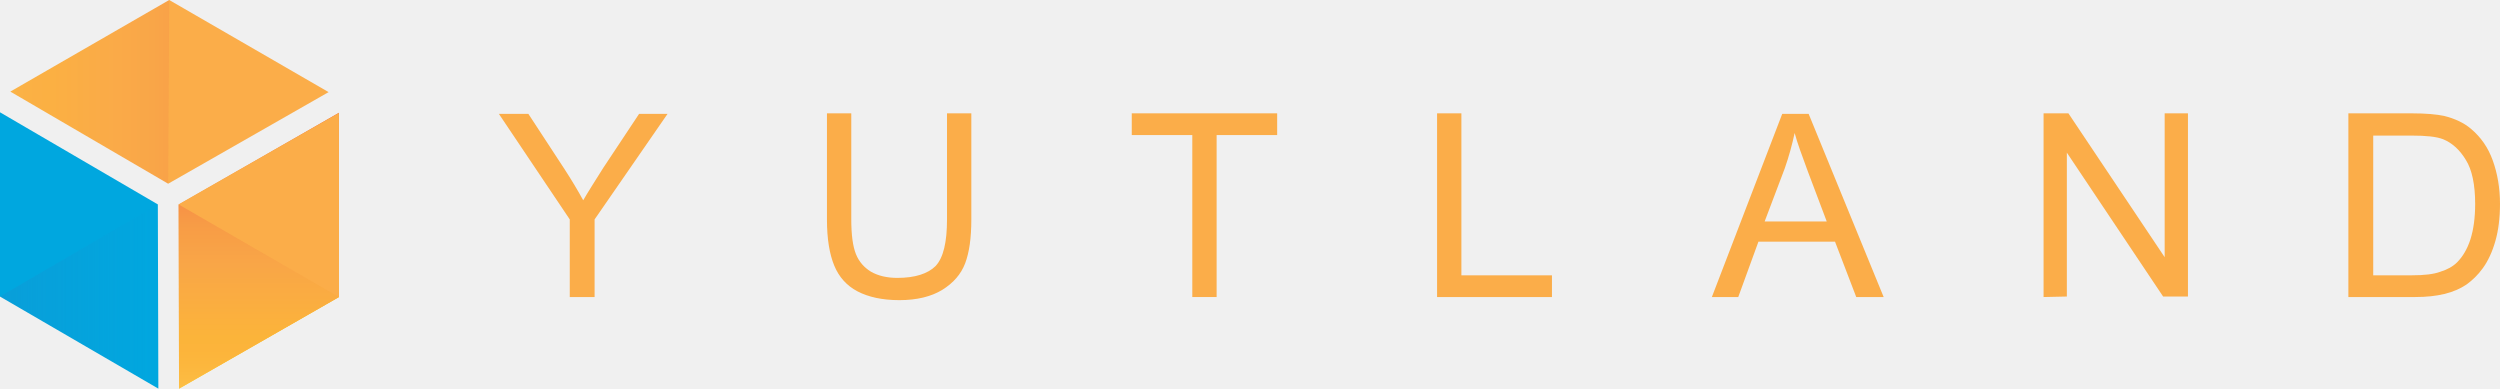
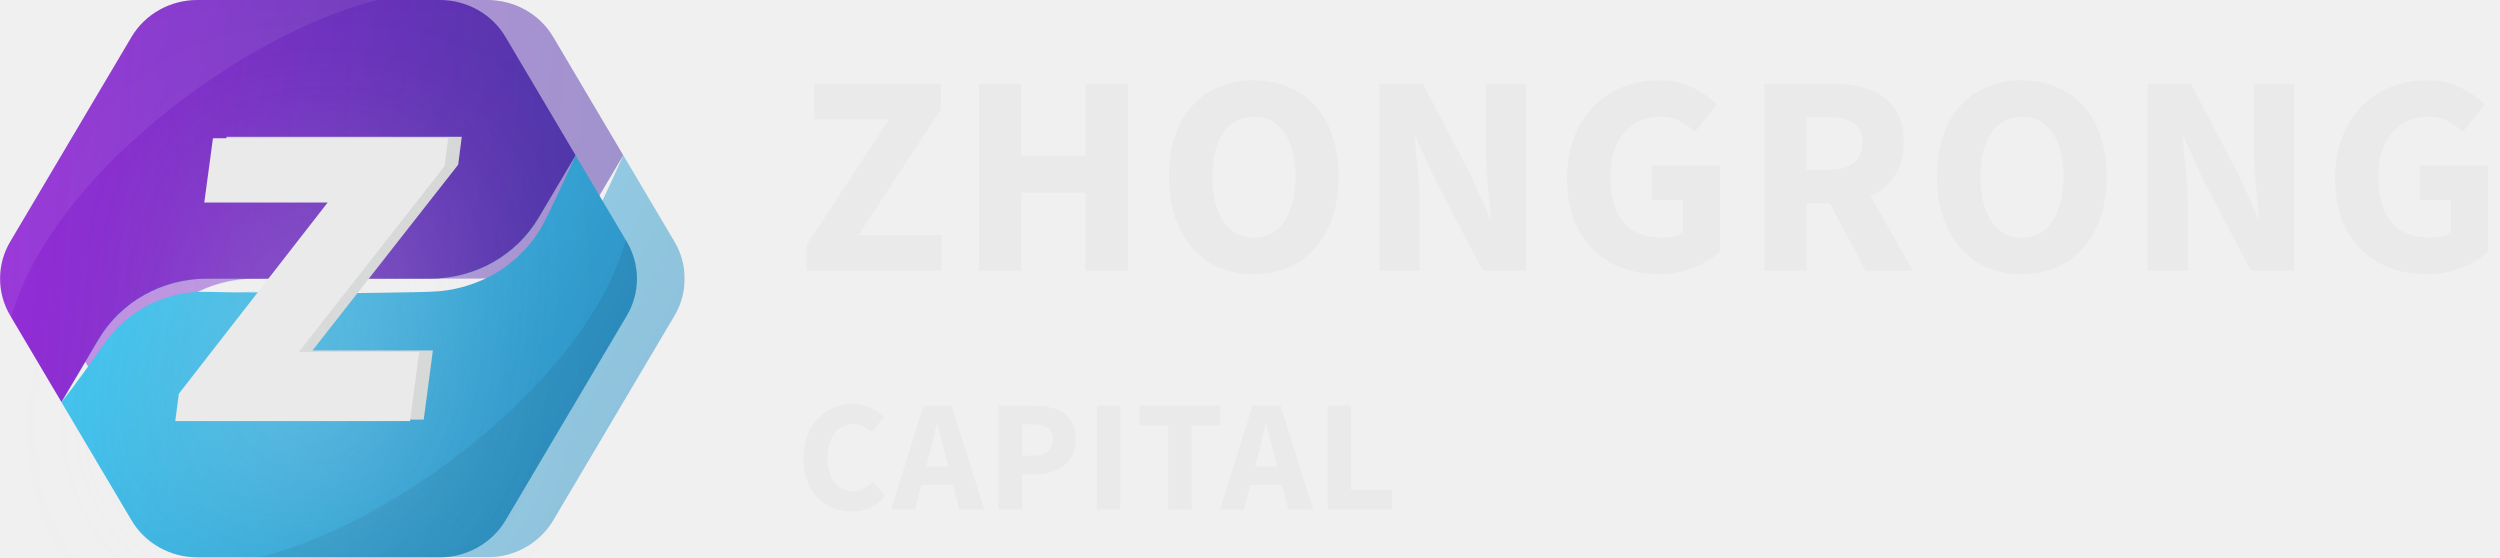
- <svg xmlns="http://www.w3.org/2000/svg" version="1.1" id="Layer_1" x="0px" y="0px" viewBox="0 0 483.1 75.1" style="enable-background:new 0 0 483.1 75.1;" xml:space="preserve">
-   <style type="text/css">
- 	.st0{fill:url(#SVGID_1_);}
- 	.st1{fill:#FBAD49;}
- 	.st2{opacity:0.25;fill:url(#SVGID_2_);enable-background:new    ;}
- 	.st3{fill:#00A7DF;}
- 	.st4{opacity:0.25;fill:url(#SVGID_3_);enable-background:new    ;}
- 	.st5{opacity:0.1;fill:url(#SVGID_4_);enable-background:new    ;}
- </style>
-   <linearGradient id="SVGID_1_" gradientUnits="userSpaceOnUse" x1="50.05" y1="-3.5" x2="50.05" y2="49.8" gradientTransform="matrix(1 0 0 -1 0 71.6)">
-     <stop offset="0" style="stop-color:#FFF33B" />
-     <stop offset="5.948725e-02" style="stop-color:#FFE029" />
-     <stop offset="0.13" style="stop-color:#FFD218" />
-     <stop offset="0.203" style="stop-color:#FEC90F" />
-     <stop offset="0.281" style="stop-color:#FDC70C" />
-     <stop offset="0.668" style="stop-color:#F3903F" />
-     <stop offset="0.888" style="stop-color:#ED683C" />
-     <stop offset="1" style="stop-color:#E93E3A" />
-   </linearGradient>
-   <polygon class="st0" points="34.6,75.1 65.5,57.4 65.5,21.8 34.6,39.5 " />
-   <polygon class="st1" points="34.6,75.1 65.5,57.4 65.5,21.8 34.5,39.5 " />
-   <linearGradient id="SVGID_2_" gradientUnits="userSpaceOnUse" x1="50" y1="-3.5" x2="50" y2="32.1" gradientTransform="matrix(1 0 0 -1 0 71.6)">
-     <stop offset="0" style="stop-color:#FFF33B" />
-     <stop offset="5.948725e-02" style="stop-color:#FFE029" />
-     <stop offset="0.13" style="stop-color:#FFD218" />
-     <stop offset="0.203" style="stop-color:#FEC90F" />
-     <stop offset="0.281" style="stop-color:#FDC70C" />
-     <stop offset="0.668" style="stop-color:#F3903F" />
-     <stop offset="0.888" style="stop-color:#ED683C" />
-     <stop offset="1" style="stop-color:#E93E3A" />
-   </linearGradient>
-   <polygon class="st2" points="34.6,75.1 65.5,57.4 34.5,39.5 " />
-   <polygon class="st3" points="30.6,75.1 0,57.3 0,21.7 30.5,39.5 " />
-   <linearGradient id="SVGID_3_" gradientUnits="userSpaceOnUse" x1="0" y1="14.3" x2="30.6" y2="14.3" gradientTransform="matrix(1 0 0 -1 0 71.6)">
-     <stop offset="0" style="stop-color:#2484C6" />
-     <stop offset="1" style="stop-color:#2484C6;stop-opacity:0" />
-   </linearGradient>
-   <polygon class="st4" points="30.6,75.1 0,57.3 30.5,39.5 " />
-   <polygon class="st1" points="63.5,17.8 32.7,0 2,17.7 32.5,35.5 " />
-   <linearGradient id="SVGID_4_" gradientUnits="userSpaceOnUse" x1="2" y1="53.85" x2="32.747" y2="53.85" gradientTransform="matrix(1 0 0 -1 0 71.6)">
-     <stop offset="0" style="stop-color:#FFF33B" />
-     <stop offset="5.948725e-02" style="stop-color:#FFE029" />
-     <stop offset="0.13" style="stop-color:#FFD218" />
-     <stop offset="0.203" style="stop-color:#FEC90F" />
-     <stop offset="0.281" style="stop-color:#FDC70C" />
-     <stop offset="0.668" style="stop-color:#F3903F" />
-     <stop offset="0.888" style="stop-color:#ED683C" />
-     <stop offset="1" style="stop-color:#E93E3A" />
-   </linearGradient>
-   <polygon class="st5" points="32.7,0 2,17.7 32.5,35.5 " />
-   <path class="st1" d="M110.1,57.4v-15L96.4,22h5.7l7,10.7c1.3,2,2.5,4,3.6,6c1.1-1.9,2.4-3.9,3.9-6.3l6.9-10.4h5.5l-14.1,20.4v15  H110.1z" />
-   <path class="st1" d="M183,21.9h4.7v20.5c0,3.6-0.4,6.4-1.2,8.5s-2.3,3.8-4.4,5.1c-2.1,1.3-4.9,2-8.3,2c-3.3,0-6-0.6-8.1-1.7  s-3.6-2.8-4.5-5s-1.4-5.1-1.4-8.9V21.9h4.7v20.4c0,3.1,0.3,5.3,0.9,6.8c0.6,1.5,1.6,2.6,2.9,3.4c1.4,0.8,3.1,1.2,5.1,1.2  c3.4,0,5.9-0.8,7.4-2.3c1.5-1.6,2.2-4.6,2.2-9L183,21.9L183,21.9z" />
-   <path class="st1" d="M230.4,57.4V26.1h-11.7v-4.2h28.1v4.2h-11.7v31.3H230.4z" />
-   <path class="st1" d="M277.7,57.4V21.9h4.7v31.3h17.5v4.2C299.9,57.4,277.7,57.4,277.7,57.4z" />
-   <path class="st1" d="M330.8,57.4L344.4,22h5.1L364,57.4h-5.3l-4.1-10.7h-14.8l-3.9,10.7H330.8z M341,42.8h12l-3.7-9.8  c-1.1-3-2-5.4-2.5-7.3c-0.5,2.3-1.1,4.5-1.9,6.8L341,42.8z" />
-   <path class="st1" d="M394.9,57.4V21.9h4.8l18.6,27.8V21.9h4.5v35.4H418l-18.6-27.8v27.8L394.9,57.4L394.9,57.4z" />
-   <path class="st1" d="M453.8,57.4V21.9H466c2.8,0,4.9,0.2,6.3,0.5c2,0.5,3.8,1.3,5.2,2.5c1.9,1.6,3.3,3.6,4.2,6.1  c0.9,2.5,1.4,5.3,1.4,8.4c0,2.7-0.3,5.1-0.9,7.2s-1.4,3.8-2.4,5.2c-1,1.4-2.1,2.4-3.2,3.2c-1.2,0.8-2.6,1.4-4.2,1.8  c-1.7,0.4-3.5,0.6-5.7,0.6C466.7,57.4,453.8,57.4,453.8,57.4z M458.5,53.2h7.6c2.3,0,4.2-0.2,5.5-0.7c1.3-0.4,2.4-1,3.2-1.8  c1.1-1.1,2-2.6,2.6-4.5s0.9-4.2,0.9-6.8c0-3.7-0.6-6.6-1.8-8.5c-1.2-2-2.7-3.3-4.4-4c-1.3-0.5-3.3-0.7-6.1-0.7h-7.4v27H458.5z" />
+ <svg xmlns="http://www.w3.org/2000/svg" width="157" height="35" fill="none">
+   <path d="M50.648 15.398l5.184-7.902h-4.698V5.264h7.956v1.602l-5.184 7.902h5.238V17h-8.496v-1.602zM61.484 5.264h2.646v4.518h4.05V5.264h2.664V17H68.18v-4.896h-4.05V17h-2.646V5.264zm17.259 11.952a5.59 5.59 0 01-2.178-.414 4.835 4.835 0 01-1.674-1.224c-.468-.528-.834-1.17-1.098-1.926-.252-.756-.378-1.614-.378-2.574 0-.96.126-1.812.378-2.556.264-.756.63-1.386 1.098-1.89a4.548 4.548 0 011.674-1.17 5.59 5.59 0 012.178-.414c.792 0 1.512.138 2.16.414.66.264 1.224.654 1.692 1.17.468.516.828 1.152 1.08 1.908.264.744.396 1.59.396 2.538 0 .96-.132 1.818-.396 2.574-.252.756-.612 1.398-1.08 1.926a4.793 4.793 0 01-1.692 1.224c-.648.276-1.368.414-2.16.414zm0-2.286c.804 0 1.44-.342 1.908-1.026.468-.696.702-1.638.702-2.826 0-1.176-.234-2.094-.702-2.754-.468-.66-1.104-.99-1.908-.99-.804 0-1.44.33-1.908.99-.468.66-.702 1.578-.702 2.754 0 1.188.234 2.13.702 2.826.468.684 1.104 1.026 1.908 1.026zm7.895-9.666h2.718l3.06 5.832 1.152 2.592h.072c-.06-.624-.132-1.32-.216-2.088-.072-.768-.108-1.5-.108-2.196v-4.14h2.52V17h-2.718l-3.06-5.85-1.152-2.556h-.072c.06.648.126 1.344.198 2.088.084.744.126 1.464.126 2.16V17h-2.52V5.264zm17.515 11.952c-.804 0-1.56-.126-2.268-.378a5.219 5.219 0 01-1.818-1.152c-.516-.504-.924-1.128-1.224-1.872-.288-.756-.433-1.626-.433-2.61 0-.972.15-1.836.45-2.592.3-.768.709-1.416 1.225-1.944a5.368 5.368 0 011.836-1.206 5.95 5.95 0 012.214-.414c.852 0 1.584.156 2.196.468.612.312 1.11.666 1.494 1.062l-1.386 1.692a5.059 5.059 0 00-.954-.666c-.336-.18-.756-.27-1.26-.27-.456 0-.876.09-1.26.27a2.757 2.757 0 00-.972.738 3.53 3.53 0 00-.648 1.188 5.38 5.38 0 00-.216 1.584c0 1.212.27 2.154.81 2.826.552.66 1.38.99 2.484.99.24 0 .474-.03.702-.09.228-.06.414-.15.558-.27v-2.016h-1.944v-2.16h4.284v5.4c-.408.396-.948.732-1.62 1.008-.672.276-1.422.414-2.25.414zm9.3-6.552h1.368c.696 0 1.224-.144 1.584-.432.372-.3.558-.738.558-1.314 0-.576-.186-.978-.558-1.206-.36-.228-.888-.342-1.584-.342h-1.368v3.294zM117.161 17l-2.25-4.23h-1.458V17h-2.646V5.264h4.23c.624 0 1.206.06 1.746.18.552.12 1.032.324 1.44.612.408.276.732.648.972 1.116.24.468.36 1.05.36 1.746 0 .864-.192 1.578-.576 2.142a3.422 3.422 0 01-1.512 1.242L120.131 17h-2.97zm9.815.216a5.59 5.59 0 01-2.178-.414 4.835 4.835 0 01-1.674-1.224c-.468-.528-.834-1.17-1.098-1.926-.252-.756-.378-1.614-.378-2.574 0-.96.126-1.812.378-2.556.264-.756.63-1.386 1.098-1.89a4.548 4.548 0 011.674-1.17 5.59 5.59 0 012.178-.414c.792 0 1.512.138 2.16.414.66.264 1.224.654 1.692 1.17.468.516.828 1.152 1.08 1.908.264.744.396 1.59.396 2.538 0 .96-.132 1.818-.396 2.574-.252.756-.612 1.398-1.08 1.926a4.793 4.793 0 01-1.692 1.224c-.648.276-1.368.414-2.16.414zm0-2.286c.804 0 1.44-.342 1.908-1.026.468-.696.702-1.638.702-2.826 0-1.176-.234-2.094-.702-2.754-.468-.66-1.104-.99-1.908-.99-.804 0-1.44.33-1.908.99-.468.66-.702 1.578-.702 2.754 0 1.188.234 2.13.702 2.826.468.684 1.104 1.026 1.908 1.026zm7.895-9.666h2.718l3.06 5.832 1.152 2.592h.072c-.06-.624-.132-1.32-.216-2.088-.072-.768-.108-1.5-.108-2.196v-4.14h2.52V17h-2.718l-3.06-5.85-1.152-2.556h-.072c.06.648.126 1.344.198 2.088.084.744.126 1.464.126 2.16V17h-2.52V5.264zm17.514 11.952c-.804 0-1.56-.126-2.268-.378a5.219 5.219 0 01-1.818-1.152c-.516-.504-.924-1.128-1.224-1.872-.288-.756-.432-1.626-.432-2.61 0-.972.15-1.836.45-2.592.3-.768.708-1.416 1.224-1.944a5.368 5.368 0 011.836-1.206 5.95 5.95 0 012.214-.414c.852 0 1.584.156 2.196.468.612.312 1.11.666 1.494 1.062l-1.386 1.692a5.059 5.059 0 00-.954-.666c-.336-.18-.756-.27-1.26-.27-.456 0-.876.09-1.26.27a2.757 2.757 0 00-.972.738 3.53 3.53 0 00-.648 1.188 5.38 5.38 0 00-.216 1.584c0 1.212.27 2.154.81 2.826.552.66 1.38.99 2.484.99.24 0 .474-.03.702-.09.228-.06.414-.15.558-.27v-2.016h-1.944v-2.16h4.284v5.4c-.408.396-.948.732-1.62 1.008-.672.276-1.422.414-2.25.414zM53.49 32.12c-.413 0-.803-.07-1.17-.21a2.86 2.86 0 01-.97-.64 3.034 3.034 0 01-.65-1.04c-.16-.42-.24-.904-.24-1.45 0-.54.083-1.02.25-1.44.167-.427.39-.787.67-1.08.28-.294.607-.517.98-.67.373-.154.767-.23 1.18-.23.42 0 .797.086 1.13.26.333.166.61.363.83.59l-.78.94a2.306 2.306 0 00-.53-.37c-.18-.1-.387-.15-.62-.15a1.49 1.49 0 00-1.14.56c-.14.18-.253.4-.34.66-.08.26-.12.553-.12.88 0 .673.143 1.196.43 1.57.287.366.67.55 1.15.55.267 0 .503-.057.71-.17.213-.12.4-.267.56-.44l.78.92c-.547.64-1.25.96-2.11.96zm6.06-2.82l-.15-.6a23.16 23.16 0 01-.27-1.04c-.086-.367-.173-.72-.26-1.06h-.04c-.08.346-.163.703-.25 1.07-.08.36-.166.703-.26 1.03l-.16.6h1.39zm.3 1.15h-1.99l-.4 1.55h-1.5L58 25.48h1.77L61.81 32h-1.56l-.4-1.55zm2.873-4.97h2.24c.36 0 .696.036 1.01.11.313.066.586.183.82.35.233.16.416.376.55.65.14.266.21.596.21.99 0 .38-.07.71-.21.99-.134.28-.317.51-.55.69a2.38 2.38 0 01-.81.4 3.62 3.62 0 01-.98.13h-.81V32h-1.47v-6.52zm2.19 3.14c.8 0 1.2-.347 1.2-1.04 0-.34-.107-.58-.32-.72-.214-.14-.52-.21-.92-.21h-.68v1.97h.72zm3.967-3.14h1.47V32h-1.47v-6.52zm4.478 1.24h-1.79v-1.24h5.06v1.24h-1.79V32h-1.48v-5.28zm6.846 2.58l-.15-.6a23.432 23.432 0 01-.27-1.04 72.69 72.69 0 00-.26-1.06h-.04c-.08.346-.163.703-.25 1.07-.08.36-.167.703-.26 1.03l-.16.6h1.39zm.3 1.15h-1.99l-.4 1.55h-1.5l2.04-6.52h1.77l2.04 6.52h-1.56l-.4-1.55zm2.872-4.97h1.47v5.28h2.58V32h-4.05v-6.52z" fill="#EAEAEA" />
+   <g clip-path="url(#clip0)">
+     <g opacity=".5">
+       <path d="M39.143 9.752l-2.322 3.915c-1.402 2.372-4 3.83-6.81 3.83H15.985c-2.81 0-5.407 1.457-6.81 3.83l-2.321 3.921-3.155-5.324-.056-.097a4.541 4.541 0 010-4.66L10.841 3.02l.413-.695C12.105.884 13.682 0 15.39 0h15.221c1.709 0 3.286.884 4.137 2.33l3.317 5.604 1.077 1.818z" fill="url(#paint0_linear)" />
+       <path fill-rule="evenodd" clip-rule="evenodd" d="M38.244 11.281l-1.419 2.392c-1.402 2.373-3.999 3.83-6.81 3.83h-14.03c-2.81 0-5.408 1.458-6.81 3.83l-2.322 3.915 4.4 7.422c.851 1.446 2.428 2.33 4.137 2.33h15.22c1.703 0 3.286-.89 4.138-2.33l7.61-12.843a4.548 4.548 0 000-4.648l-3.21-5.421-.035.057a89.88 89.88 0 01-.986 2.162c-.101.224-.208.444-.314.664-.07.146-.142.292-.211.44l-.27.549a8.201 8.201 0 01-1.014 1.634 7.769 7.769 0 01-.913.951 7.909 7.909 0 01-2.26 1.428 8.507 8.507 0 01-2.64.652 17.14 17.14 0 01-.976.041l-.314.008-1.24.024-2.484.037-2.485.012a336.576 336.576 0 01-4.97-.049l-1.245-.024a44.055 44.055 0 01-.428-.01 19.185 19.185 0 00-.767-.008 7.512 7.512 0 00-2.197.378 7.459 7.459 0 00-2.01 1.012c-.619.44-1.176.97-1.639 1.586-.146.184-.291.395-.439.608-.086.125-.174.252-.262.374l-.713 1-.15.206a65.042 65.042 0 01-1.321 1.764l2.322-3.916c1.402-2.372 4-3.83 6.81-3.83h14.032c2.81 0 5.407-1.457 6.81-3.83l1.405-2.397z" fill="url(#paint1_linear)" />
+     </g>
+     <path opacity=".3" d="M36.145 9.751l-2.322 3.915c-1.402 2.373-4 3.83-6.81 3.83H12.987c-2.81 0-5.408 1.458-6.81 3.83l-2.322 3.922c.326-.75.67-1.489 1.02-2.226l.526-1.098.27-.549c.087-.177.181-.366.287-.555.42-.75.97-1.445 1.634-2.03a8.227 8.227 0 012.26-1.428 8.506 8.506 0 012.64-.652c.476-.031.87-.043 1.29-.05l1.245-.024c1.653-.036 3.311-.042 4.97-.049l2.485.013 2.484.036 1.24.025c.413.006.845.024 1.195.018a7.55 7.55 0 004.206-1.397 7.362 7.362 0 001.64-1.58l.175-.23.175-.25.35-.501c.239-.335.476-.67.714-1 .495-.665.977-1.324 1.484-1.97z" fill="#000" />
+     <path d="M36.146 9.752l-2.322 3.915c-1.402 2.372-3.999 3.83-6.81 3.83H12.99c-2.81 0-5.408 1.457-6.81 3.83l-2.322 3.921-3.154-5.324-.056-.097a4.541 4.541 0 010-4.66L7.844 3.02l.413-.695C9.108.884 10.686 0 12.394 0h15.222c1.708 0 3.286.884 4.137 2.33l3.317 5.604 1.076 1.818z" fill="url(#paint2_linear)" />
+     <path fill-rule="evenodd" clip-rule="evenodd" d="M35.247 11.281l-1.418 2.392c-1.402 2.373-4 3.83-6.81 3.83H12.987c-2.81 0-5.408 1.458-6.81 3.83l-2.322 3.915 4.4 7.422c.852 1.446 2.429 2.33 4.137 2.33h15.222c1.702 0 3.286-.89 4.137-2.33l7.61-12.843a4.548 4.548 0 000-4.648l-3.21-5.421-.034.057c-.317.728-.652 1.445-.986 2.162-.102.224-.208.444-.315.664-.07.146-.141.292-.21.44l-.27.549a9.388 9.388 0 01-.288.555 8.192 8.192 0 01-.726 1.08 7.769 7.769 0 01-.914.95 7.907 7.907 0 01-2.26 1.428 8.507 8.507 0 01-2.64.652c-.355.027-.668.034-.975.041l-.315.008-1.239.024-2.485.037-2.484.012a336.576 336.576 0 01-4.97-.049l-1.245-.024a44.055 44.055 0 01-.43-.01 19.185 19.185 0 00-.766-.008 7.512 7.512 0 00-2.197.378 7.459 7.459 0 00-2.009 1.012c-.62.44-1.176.97-1.64 1.586-.145.184-.29.395-.438.608a22.1 22.1 0 01-.263.374l-.713 1-.15.206a65.022 65.022 0 01-1.32 1.764l2.321-3.916c1.402-2.372 4-3.83 6.81-3.83h14.032c2.81 0 5.408-1.457 6.81-3.83l1.405-2.397z" fill="url(#paint3_linear)" />
+     <path opacity=".07" d="M23.698 0C15.054 2.183 3.156 11.167.703 19.924l-.056-.097a4.541 4.541 0 010-4.66L7.844 3.02l.413-.695C9.108.884 10.686 0 12.394 0h11.304z" fill="#fff" />
+     <path opacity=".07" d="M16.304 35c8.644-2.184 20.542-11.167 23.001-19.925l.057.098a4.541 4.541 0 010 4.66L32.164 31.98l-.413.695c-.851 1.44-2.428 2.33-4.137 2.33h-11.31v-.007z" fill="#000" />
+     <path d="M12.095 24.631l9.345-12.007h-7.754l.542-4.032H29l-.226 1.75-9.15 11.667h7.56l-.574 4.343H11.87l.225-1.72z" fill="#D5D6D6" />
+     <g filter="url(#filter0_d)">
+       <path d="M11.232 24.724l9.346-12.007H12.83l.542-4.032h14.772l-.226 1.75-9.157 11.667h7.56l-.573 4.343H11.007l.225-1.721z" fill="#EAEAEA" />
+     </g>
+   </g>
+   <defs>
+     <linearGradient id="paint0_linear" x1="3" y1="0" x2="40.677" y2="2.545" gradientUnits="userSpaceOnUse">
+       <stop stop-color="#962BD8" />
+       <stop offset="1" stop-color="#4D36A7" />
+     </linearGradient>
+     <linearGradient id="paint1_linear" x1="18.497" y1="-5" x2="54.153" y2="13.521" gradientUnits="userSpaceOnUse">
+       <stop stop-color="#44C8F1" />
+       <stop offset="1" stop-color="#2989BF" />
+     </linearGradient>
+     <linearGradient id="paint2_linear" x1=".003" y1="0" x2="37.68" y2="2.545" gradientUnits="userSpaceOnUse">
+       <stop stop-color="#962BD8" />
+       <stop offset="1" stop-color="#4D36A7" />
+     </linearGradient>
+     <linearGradient id="paint3_linear" x1="15.5" y1="-5" x2="51.157" y2="13.521" gradientUnits="userSpaceOnUse">
+       <stop stop-color="#44C8F1" />
+       <stop offset="1" stop-color="#2989BF" />
+     </linearGradient>
+     <clipPath id="clip0">
+       <path fill="#fff" d="M0 0h43v35H0z" />
+     </clipPath>
+     <filter id="filter0_d" x="-.993" y=".685" width="41.137" height="41.76" filterUnits="userSpaceOnUse" color-interpolation-filters="sRGB">
+       <feFlood flood-opacity="0" result="BackgroundImageFix" />
+       <feColorMatrix in="SourceAlpha" values="0 0 0 0 0 0 0 0 0 0 0 0 0 0 0 0 0 0 127 0" />
+       <feOffset dy="4" />
+       <feGaussianBlur stdDeviation="6" />
+       <feColorMatrix values="0 0 0 0 0.918 0 0 0 0 0.918 0 0 0 0 0.918 0 0 0 0.4 0" />
+       <feBlend in2="BackgroundImageFix" result="effect1_dropShadow" />
+       <feBlend in="SourceGraphic" in2="effect1_dropShadow" result="shape" />
+     </filter>
+   </defs>
</svg>
